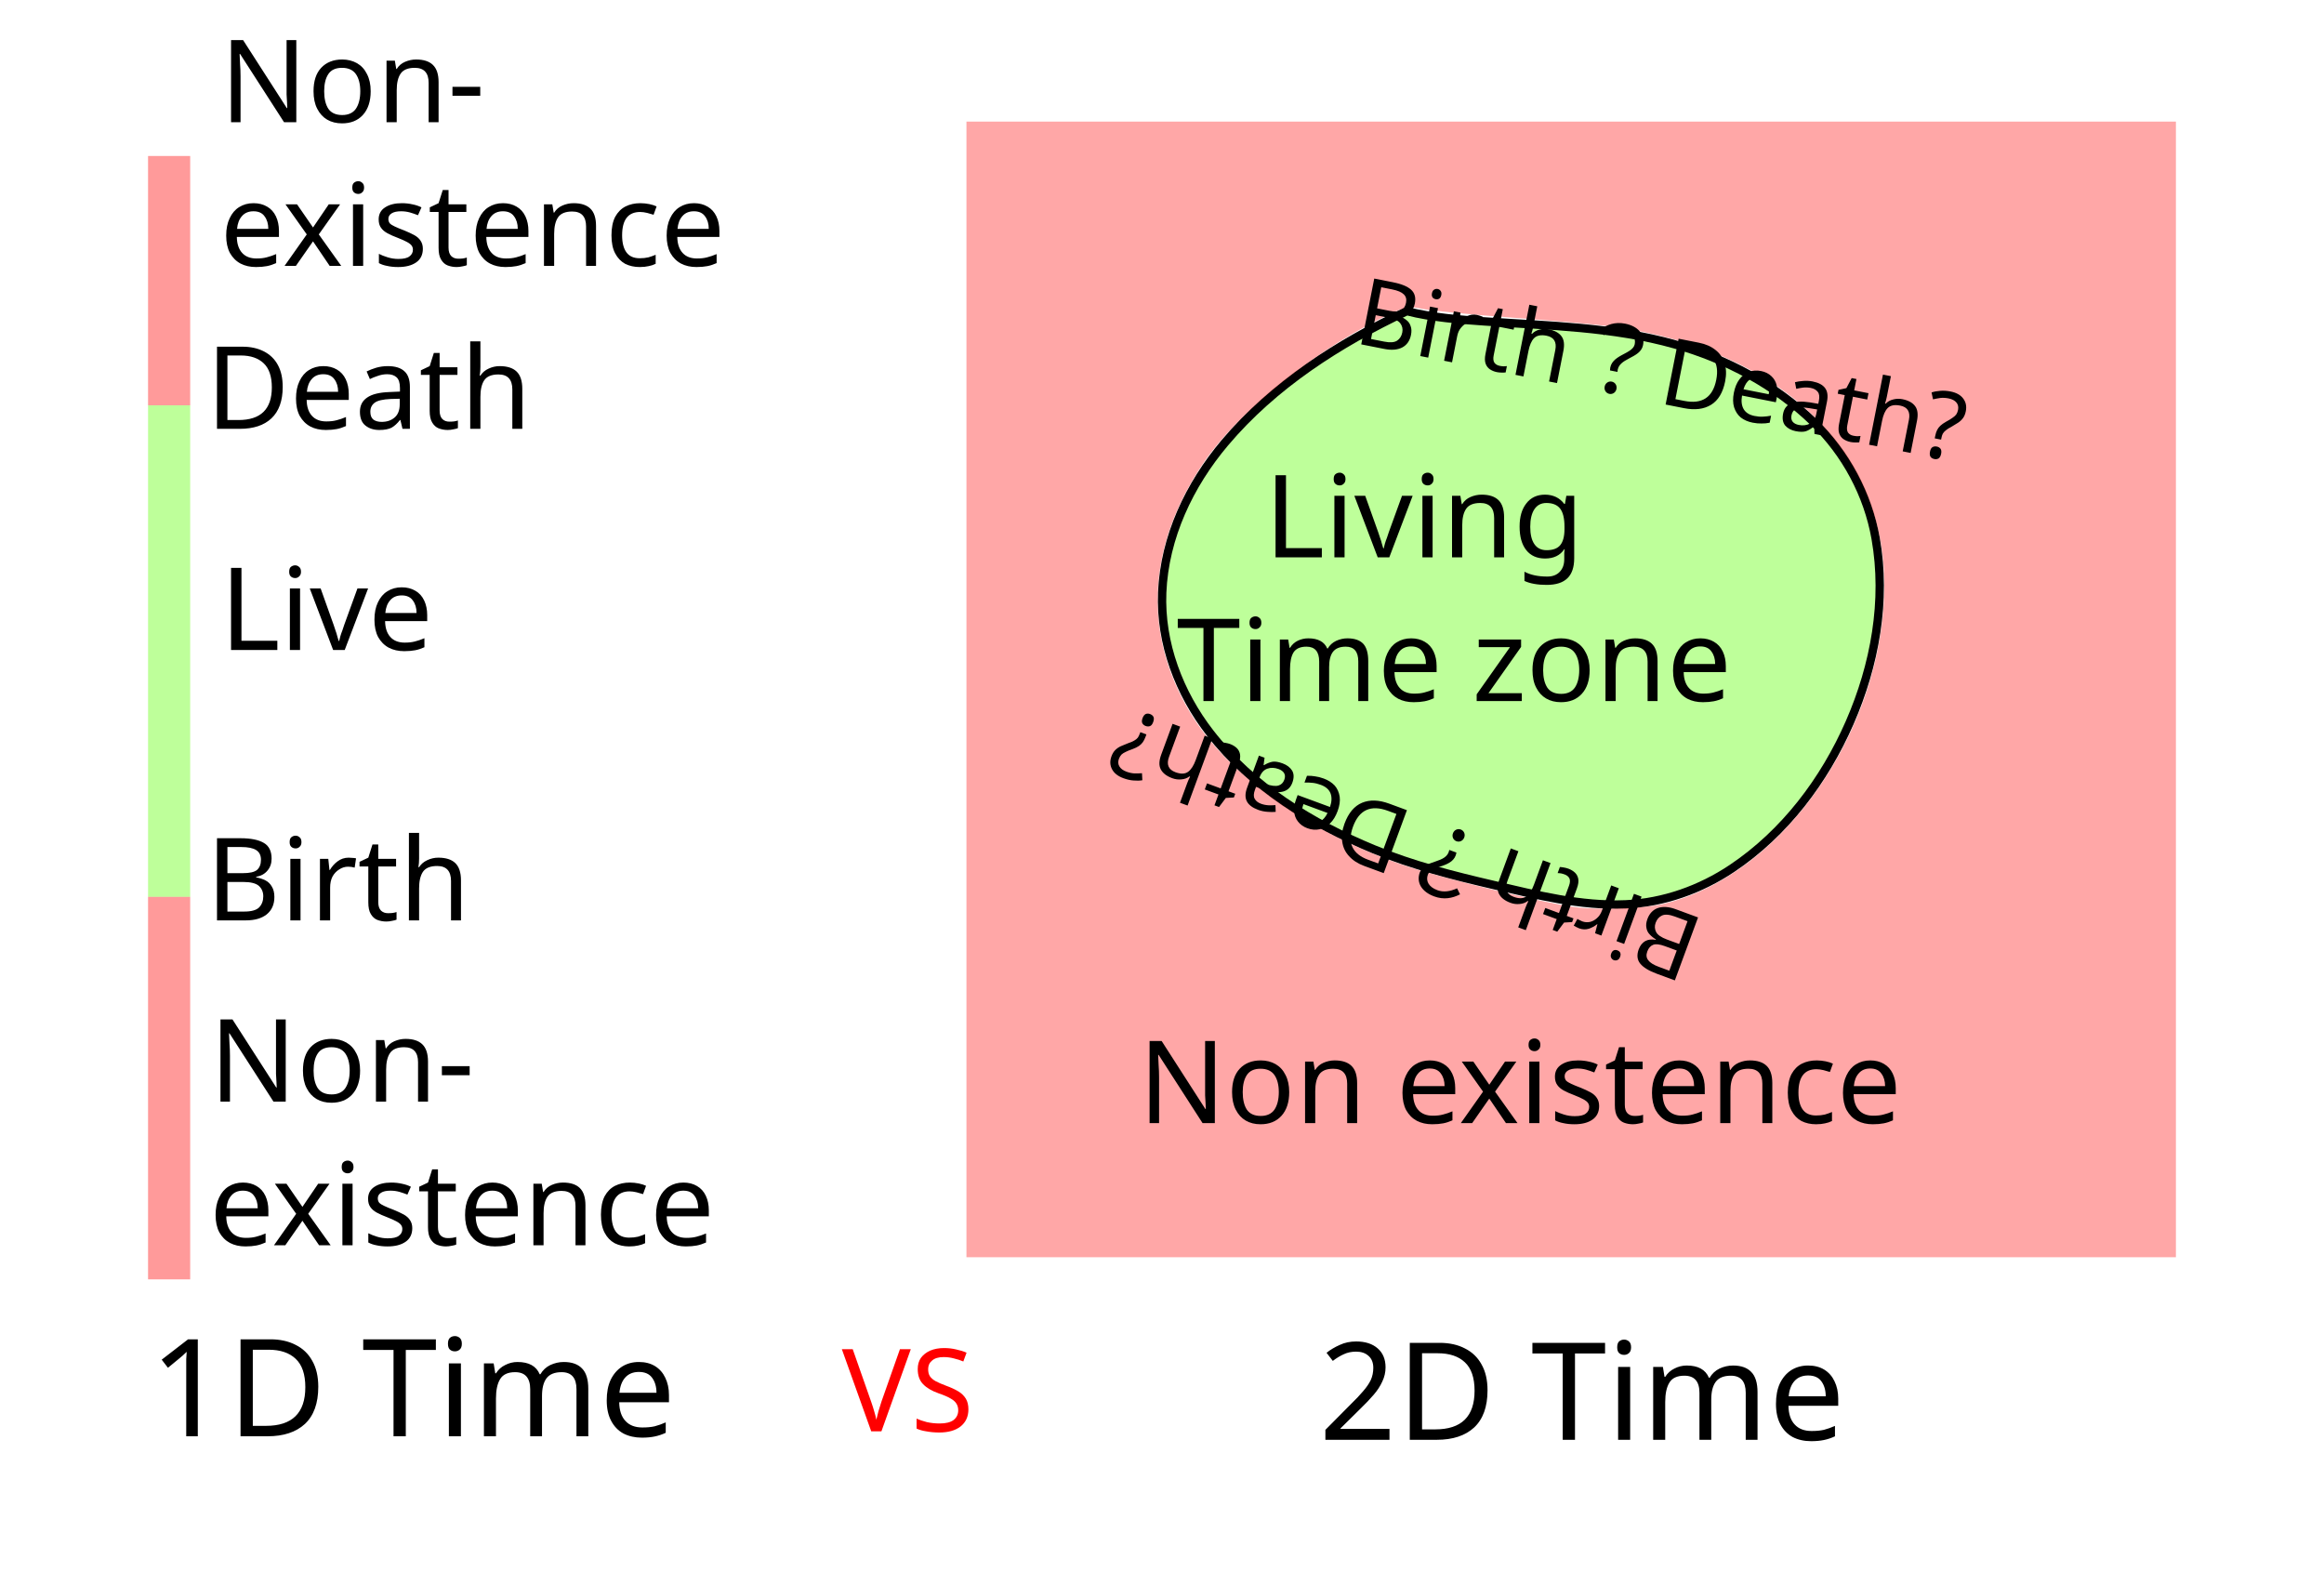
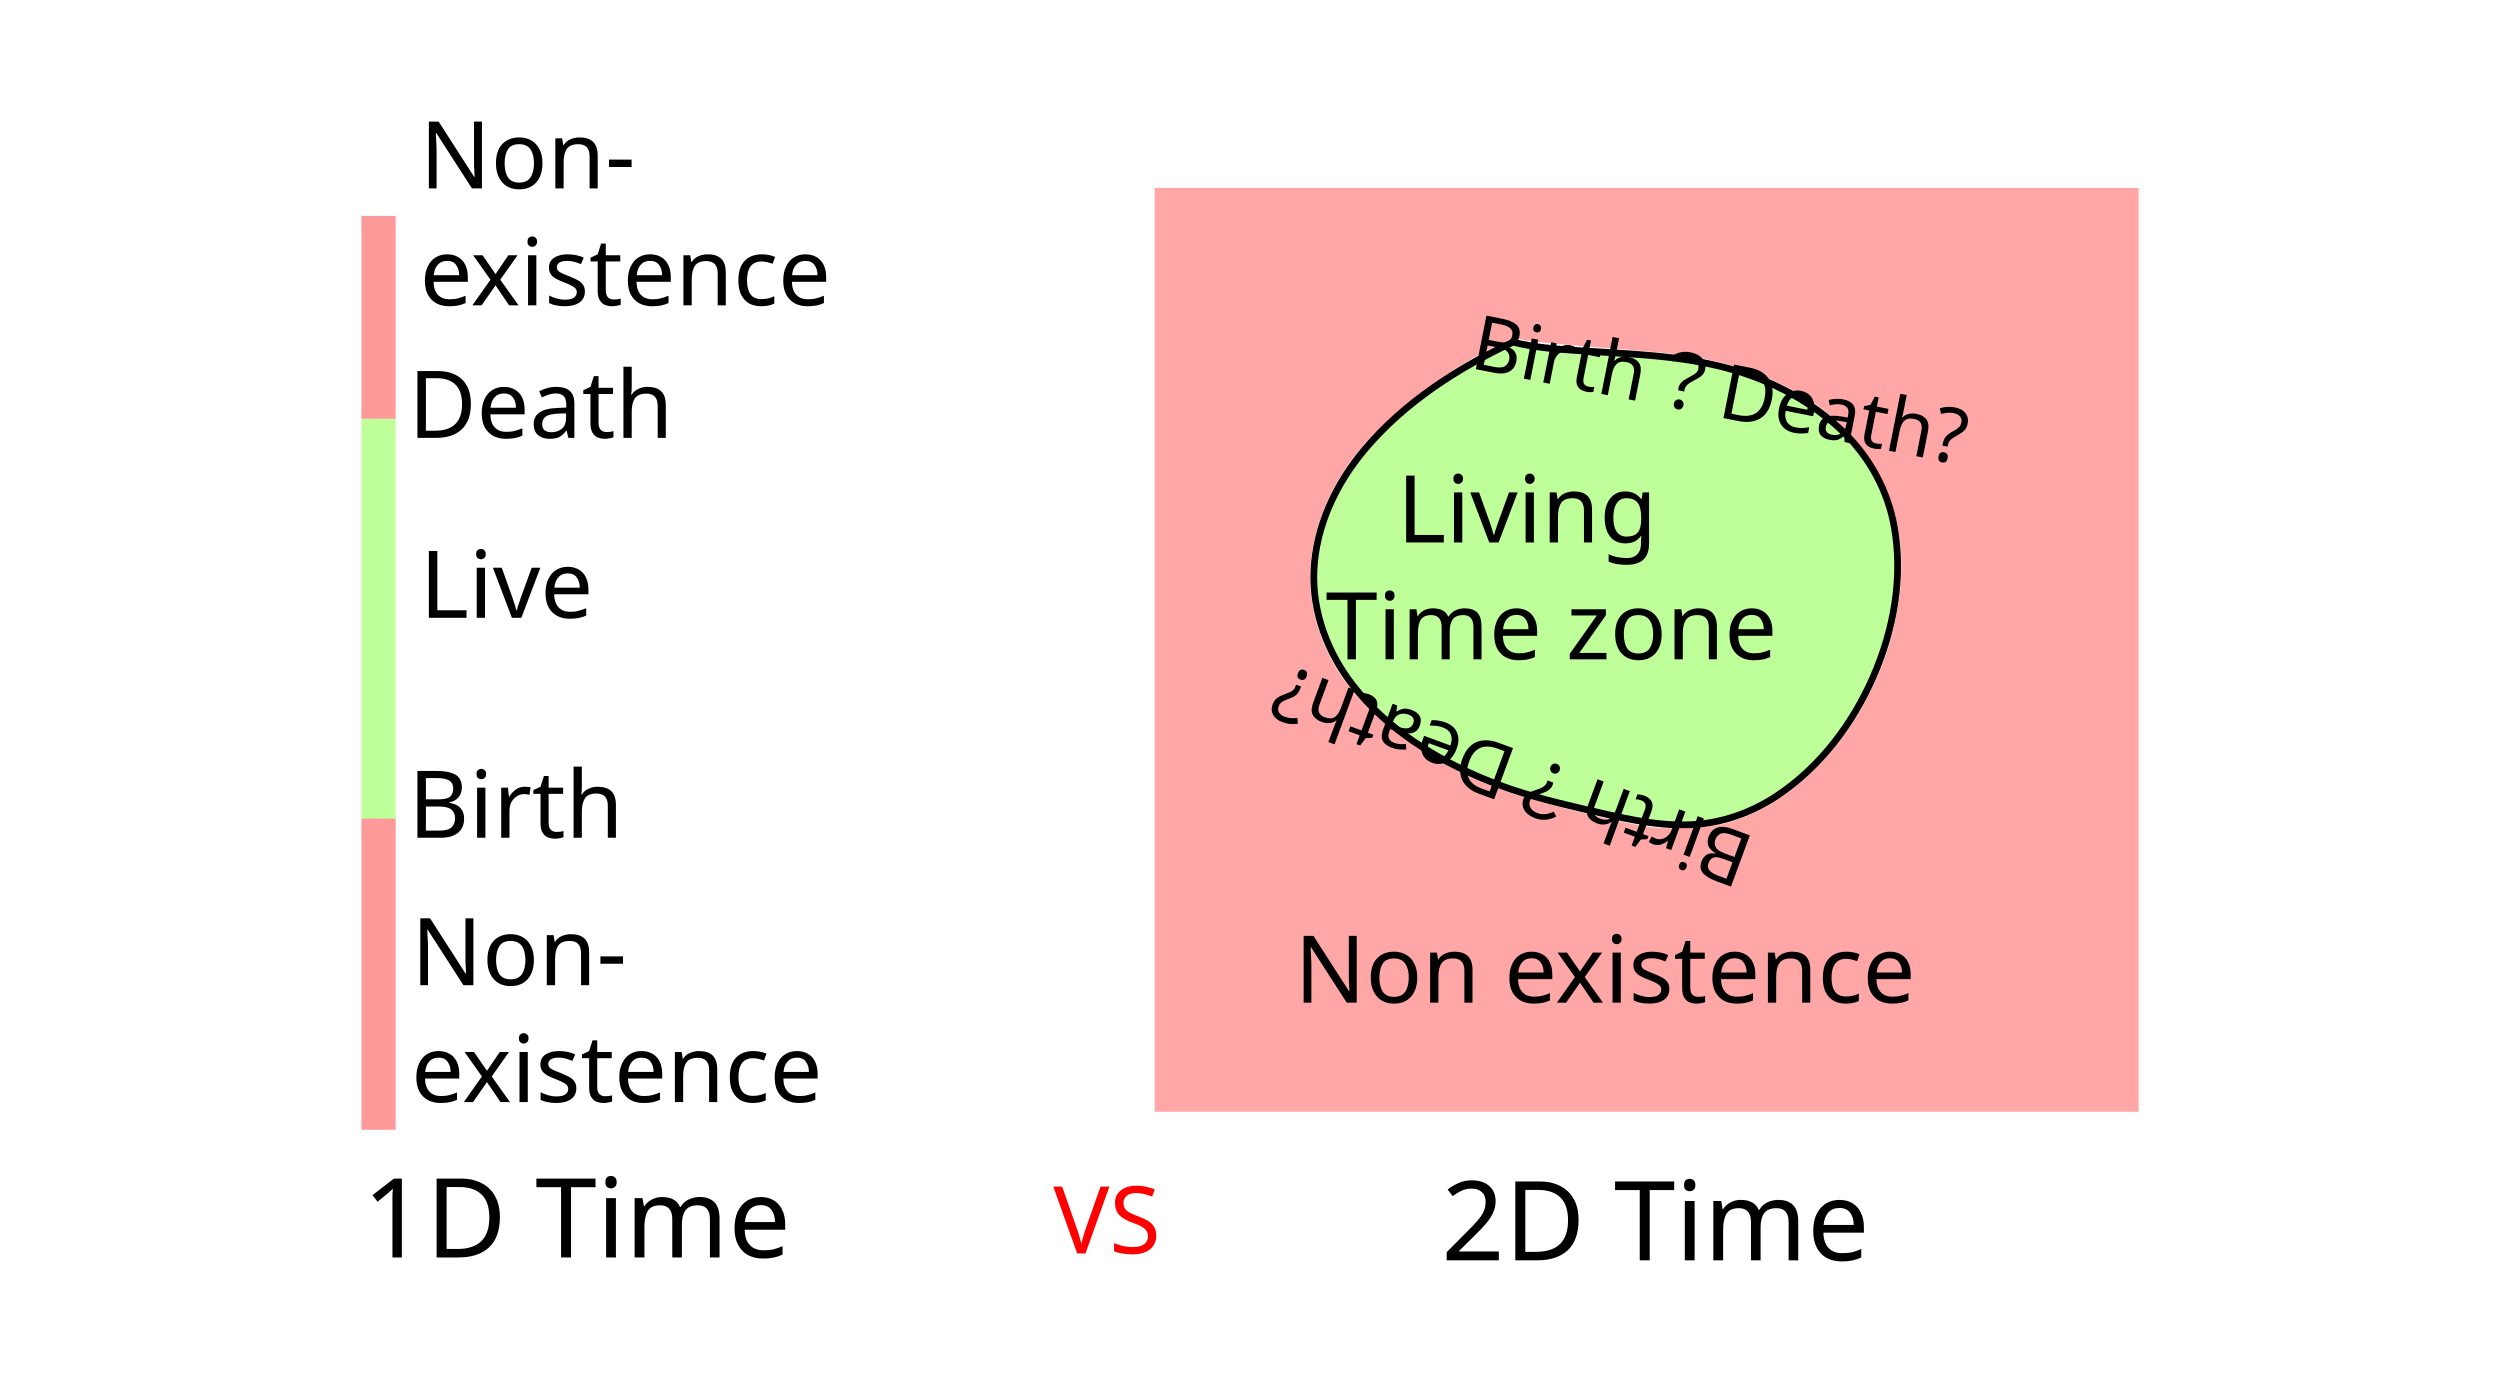
- <svg xmlns="http://www.w3.org/2000/svg" width="156.951mm" height="106.104mm" viewBox="0 0 156.951 106.104" version="1.1" id="svg5">
+ <svg xmlns="http://www.w3.org/2000/svg" width="207.534mm" height="114.738mm" viewBox="0 0 207.534 114.738" version="1.1" id="svg5">
  <defs id="defs2">
    </defs>
-   <g id="layer1" transform="translate(-21.77449,-3.692619)">
+   <g id="layer1" transform="translate(8.808846,3.696769)">
    <g id="g13130" transform="translate(52.40419,-2.116667)">
      <path style="fill:#5eff07;fill-opacity:0.403;stroke:#000000;stroke-width:0.565;stroke-linecap:butt;stroke-linejoin:miter;stroke-miterlimit:4;stroke-dasharray:none;stroke-dashoffset:0;stroke-opacity:1" d="m 64.374,26.823 c -4.591,2.165 -8.992,4.983 -12.291,8.895 -2.385,2.828 -4.07,6.364 -4.224,10.108 -0.141,3.425 1.148,6.8 3.235,9.486 2.822,3.631 6.856,6.119 11.062,7.855 2.601,1.074 5.333,1.769 8.069,2.405 2.93,0.681 5.897,1.442 8.933,1.31 2.563,-0.112 5.059,-1.004 7.185,-2.428 3.561,-2.385 6.241,-5.941 7.945,-9.841 1.695,-3.878 2.496,-8.242 1.753,-12.446 -0.524,-2.966 -2.012,-5.735 -4.179,-7.843 -2.603,-2.532 -5.899,-4.276 -9.384,-5.26 -4.165,-1.176 -8.52,-1.254 -12.809,-1.546 -1.776,-0.121 -3.563,-0.267 -5.297,-0.694 z" id="path890" />
      <path style="fill:#ff1414;fill-opacity:0.374;stroke:none;stroke-width:1.914;stroke-linecap:round;stroke-miterlimit:4;stroke-dasharray:none;stroke-dashoffset:0" d="M 130.919,207.921 V 52.995 H 265.279 439.639 V 207.921 342.848 H 265.279 130.919 Z m 177.826,44.76 c 30.509,-7.169 56.461,-44.603 56.461,-81.44 0,-34.473 -26.59,-59.849 -69.008,-65.858 -3.697,-0.524 -15.392,-1.584 -25.99,-2.356 -10.598,-0.772 -20.986,-1.788 -23.086,-2.258 -3.507,-0.785 -4.389,-0.567 -10.846,2.68 -17.849,8.975 -36.374,24.12 -44.869,36.684 -14.261,21.094 -15.503,43.339 -3.541,63.451 9.761,16.412 31.049,31.465 56.156,39.709 9.264,3.042 34.445,9.147 41.869,10.151 6.427,0.869 17.477,0.5 22.853,-0.763 z" id="path3628" transform="scale(0.2645833)" />
      <text xml:space="preserve" style="font-size:7.761px;line-height:1.25;font-family:sans-serif;letter-spacing:0px;word-spacing:0px;stroke-width:0.265" x="74.636" y="43.449" id="text4877">
        <tspan style="font-size:7.761px;text-align:center;text-anchor:middle;stroke-width:0.265" x="74.636" y="43.449" id="tspan25535">Living</tspan>
        <tspan style="font-size:7.761px;text-align:center;text-anchor:middle;stroke-width:0.265" x="74.636" y="53.15" id="tspan10936">Time zone</tspan>
      </text>
      <text xml:space="preserve" style="font-size:7.761px;line-height:1.25;font-family:sans-serif;letter-spacing:0px;word-spacing:0px;stroke-width:0.265" x="46.257" y="81.656" id="text4881">
        <tspan style="font-size:7.761px;stroke-width:0.265" x="46.257" y="81.656" id="tspan27223">Non existence</tspan>
      </text>
      <text xml:space="preserve" style="font-size:6.35px;line-height:1.25;font-family:sans-serif;letter-spacing:0px;word-spacing:0px;stroke-width:0.265" x="65.165" y="16.632" id="text10911" transform="rotate(11.17669)">
        <tspan id="tspan10909" style="font-size:6.35px;stroke-width:0.265" x="65.165" y="16.632">Birth？Death?</tspan>
      </text>
      <text xml:space="preserve" style="font-size:6.35px;line-height:1.25;font-family:sans-serif;letter-spacing:0px;word-spacing:0px;stroke-width:0.265" x="-102.902" y="-34.531" id="text11017" transform="rotate(-159.7747)">
        <tspan id="tspan11015" style="font-size:6.35px;stroke-width:0.265" x="-102.902" y="-34.531">Birth？Death?</tspan>
      </text>
    </g>
-     <rect style="fill:#5eff07;fill-opacity:0.403;stroke:none;stroke-width:0.565;stroke-linecap:round;stroke-miterlimit:4;stroke-dasharray:none;stroke-dashoffset:0" id="rect13267" width="2.845" height="33.197" x="31.774" y="31.063" />
-     <rect style="fill:#ff0707;fill-opacity:0.403;stroke:none;stroke-width:0.565;stroke-linecap:round;stroke-miterlimit:4;stroke-dasharray:none;stroke-dashoffset:0" id="rect13269" width="2.845" height="16.836" x="31.774" y="14.227" />
-     <rect style="fill:#ff0707;fill-opacity:0.403;stroke:none;stroke-width:0.565;stroke-linecap:round;stroke-miterlimit:4;stroke-dasharray:none;stroke-dashoffset:0" id="rect13439" width="2.845" height="25.832" x="31.774" y="64.26" />
-     <text xml:space="preserve" style="font-size:7.761px;line-height:1.25;font-family:sans-serif;letter-spacing:0px;word-spacing:0px;stroke-width:0.265" x="35.678" y="65.848" id="text14337">
-       <tspan id="tspan14335" style="font-size:7.761px;stroke-width:0.265" x="35.678" y="65.848">Birth</tspan>
+     <rect style="fill:#5eff07;fill-opacity:0.403;stroke:none;stroke-width:0.565;stroke-linecap:round;stroke-miterlimit:4;stroke-dasharray:none;stroke-dashoffset:0" id="rect13267" width="2.845" height="33.197" x="21.191" y="31.063" />
+     <rect style="fill:#ff0707;fill-opacity:0.403;stroke:none;stroke-width:0.565;stroke-linecap:round;stroke-miterlimit:4;stroke-dasharray:none;stroke-dashoffset:0" id="rect13269" width="2.845" height="16.836" x="21.191" y="14.227" />
+     <rect style="fill:#ff0707;fill-opacity:0.403;stroke:none;stroke-width:0.565;stroke-linecap:round;stroke-miterlimit:4;stroke-dasharray:none;stroke-dashoffset:0" id="rect13439" width="2.845" height="25.832" x="21.191" y="64.26" />
+     <text xml:space="preserve" style="font-size:7.761px;line-height:1.25;font-family:sans-serif;letter-spacing:0px;word-spacing:0px;stroke-width:0.265" x="25.095" y="65.848" id="text14337">
+       <tspan id="tspan14335" style="font-size:7.761px;stroke-width:0.265" x="25.095" y="65.848">Birth</tspan>
    </text>
-     <text xml:space="preserve" style="font-size:7.761px;line-height:1.25;font-family:sans-serif;letter-spacing:0px;word-spacing:0px;stroke-width:0.265" x="35.678" y="32.651" id="text15147">
-       <tspan id="tspan15145" style="font-size:7.761px;stroke-width:0.265" x="35.678" y="32.651">Death</tspan>
+     <text xml:space="preserve" style="font-size:7.761px;line-height:1.25;font-family:sans-serif;letter-spacing:0px;word-spacing:0px;stroke-width:0.265" x="25.095" y="32.651" id="text15147">
+       <tspan id="tspan15145" style="font-size:7.761px;stroke-width:0.265" x="25.095" y="32.651">Death</tspan>
    </text>
-     <text xml:space="preserve" style="font-size:7.761px;line-height:1.25;font-family:sans-serif;letter-spacing:0px;word-spacing:0px;stroke-width:0.265" x="36.627" y="47.589" id="text16455">
-       <tspan id="tspan16453" style="font-size:7.761px;stroke-width:0.265" x="36.627" y="47.589">Live</tspan>
+     <text xml:space="preserve" style="font-size:7.761px;line-height:1.25;font-family:sans-serif;letter-spacing:0px;word-spacing:0px;stroke-width:0.265" x="26.043" y="47.589" id="text16455">
+       <tspan id="tspan16453" style="font-size:7.761px;stroke-width:0.265" x="26.043" y="47.589">Live</tspan>
    </text>
-     <text xml:space="preserve" style="font-size:7.761px;line-height:1.25;font-family:sans-serif;letter-spacing:0px;word-spacing:0px;stroke-width:0.265" x="35.915" y="78.086" id="text16561">
-       <tspan style="font-size:7.761px;stroke-width:0.265" x="35.915" y="78.086" id="tspan17251">Non-</tspan>
-       <tspan style="font-size:7.761px;stroke-width:0.265" x="35.915" y="87.787" id="tspan4058">existence</tspan>
+     <text xml:space="preserve" style="font-size:7.761px;line-height:1.25;font-family:sans-serif;letter-spacing:0px;word-spacing:0px;stroke-width:0.265" x="25.332" y="78.086" id="text16561">
+       <tspan style="font-size:7.761px;stroke-width:0.265" x="25.332" y="78.086" id="tspan17251">Non-</tspan>
+       <tspan style="font-size:7.761px;stroke-width:0.265" x="25.332" y="87.787" id="tspan4058">existence</tspan>
    </text>
-     <text xml:space="preserve" style="font-size:7.761px;line-height:1.25;font-family:sans-serif;letter-spacing:0px;word-spacing:0px;stroke-width:0.265" x="36.627" y="11.946" id="text17337">
-       <tspan style="font-size:7.761px;stroke-width:0.265" x="36.627" y="11.946" id="tspan17335">Non-</tspan>
-       <tspan style="font-size:7.761px;stroke-width:0.265" x="36.627" y="21.647" id="tspan8244">existence</tspan>
+     <text xml:space="preserve" style="font-size:7.761px;line-height:1.25;font-family:sans-serif;letter-spacing:0px;word-spacing:0px;stroke-width:0.265" x="26.043" y="11.946" id="text17337">
+       <tspan style="font-size:7.761px;stroke-width:0.265" x="26.043" y="11.946" id="tspan17335">Non-</tspan>
+       <tspan style="font-size:7.761px;stroke-width:0.265" x="26.043" y="21.647" id="tspan8244">existence</tspan>
    </text>
-     <text xml:space="preserve" style="font-size:9.172px;line-height:1.25;font-family:sans-serif;letter-spacing:0px;word-spacing:0px;stroke-width:0.265" x="31.884" y="100.687" id="text17343">
-       <tspan style="font-size:9.172px;stroke-width:0.265" x="31.884" y="100.687" id="tspan17341">1D Time</tspan>
+     <text xml:space="preserve" style="font-size:9.172px;line-height:1.25;font-family:sans-serif;letter-spacing:0px;word-spacing:0px;stroke-width:0.265" x="21.301" y="100.687" id="text17343">
+       <tspan style="font-size:9.172px;stroke-width:0.265" x="21.301" y="100.687" id="tspan17341">1D Time</tspan>
    </text>
    <text xml:space="preserve" style="font-size:9.172px;line-height:1.25;font-family:sans-serif;letter-spacing:0px;word-spacing:0px;stroke-width:0.265" x="110.846" y="100.925" id="text19101">
      <tspan style="font-size:9.172px;stroke-width:0.265" x="110.846" y="100.925" id="tspan19099">2D Time</tspan>
    </text>
    <text xml:space="preserve" style="font-size:7.761px;line-height:1.25;font-family:sans-serif;letter-spacing:0px;word-spacing:0px;fill:#ff0000;stroke:none;stroke-width:0.265" x="78.63" y="100.356" id="text19477">
      <tspan style="font-size:7.761px;fill:#ff0000;stroke:none;stroke-width:0.265" x="78.63" y="100.356" id="tspan19475">VS</tspan>
    </text>
  </g>
</svg>
